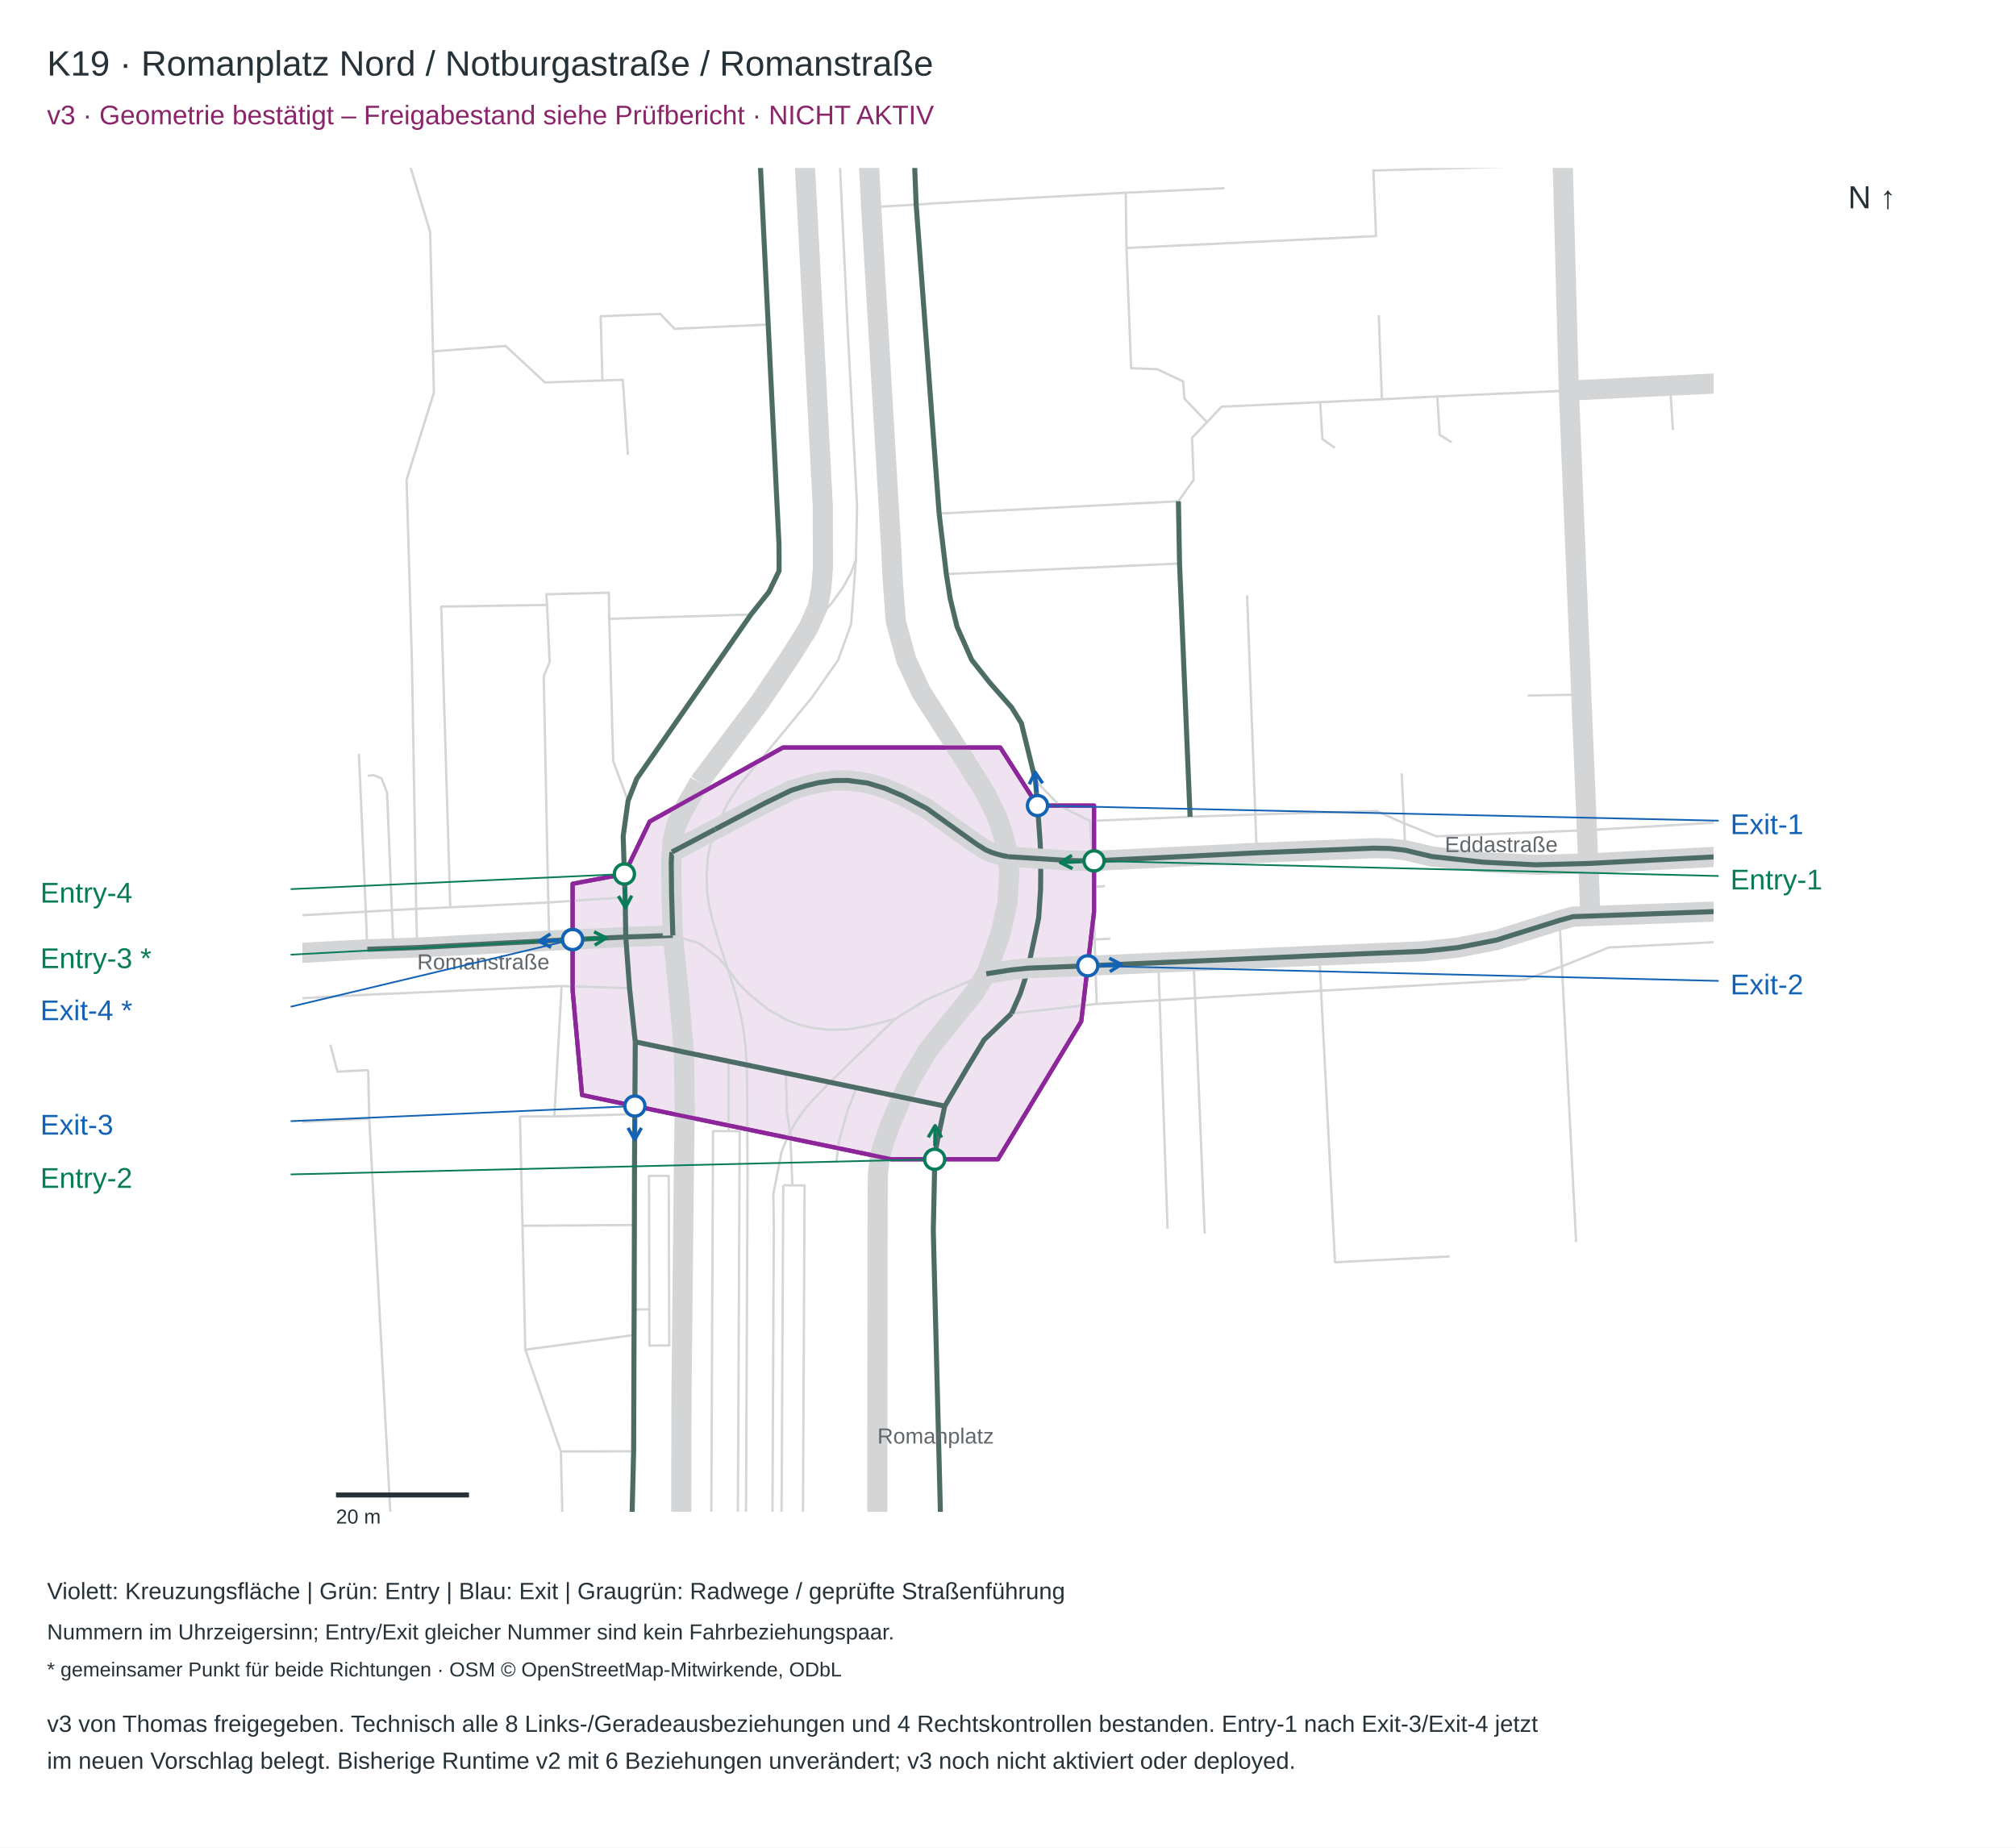
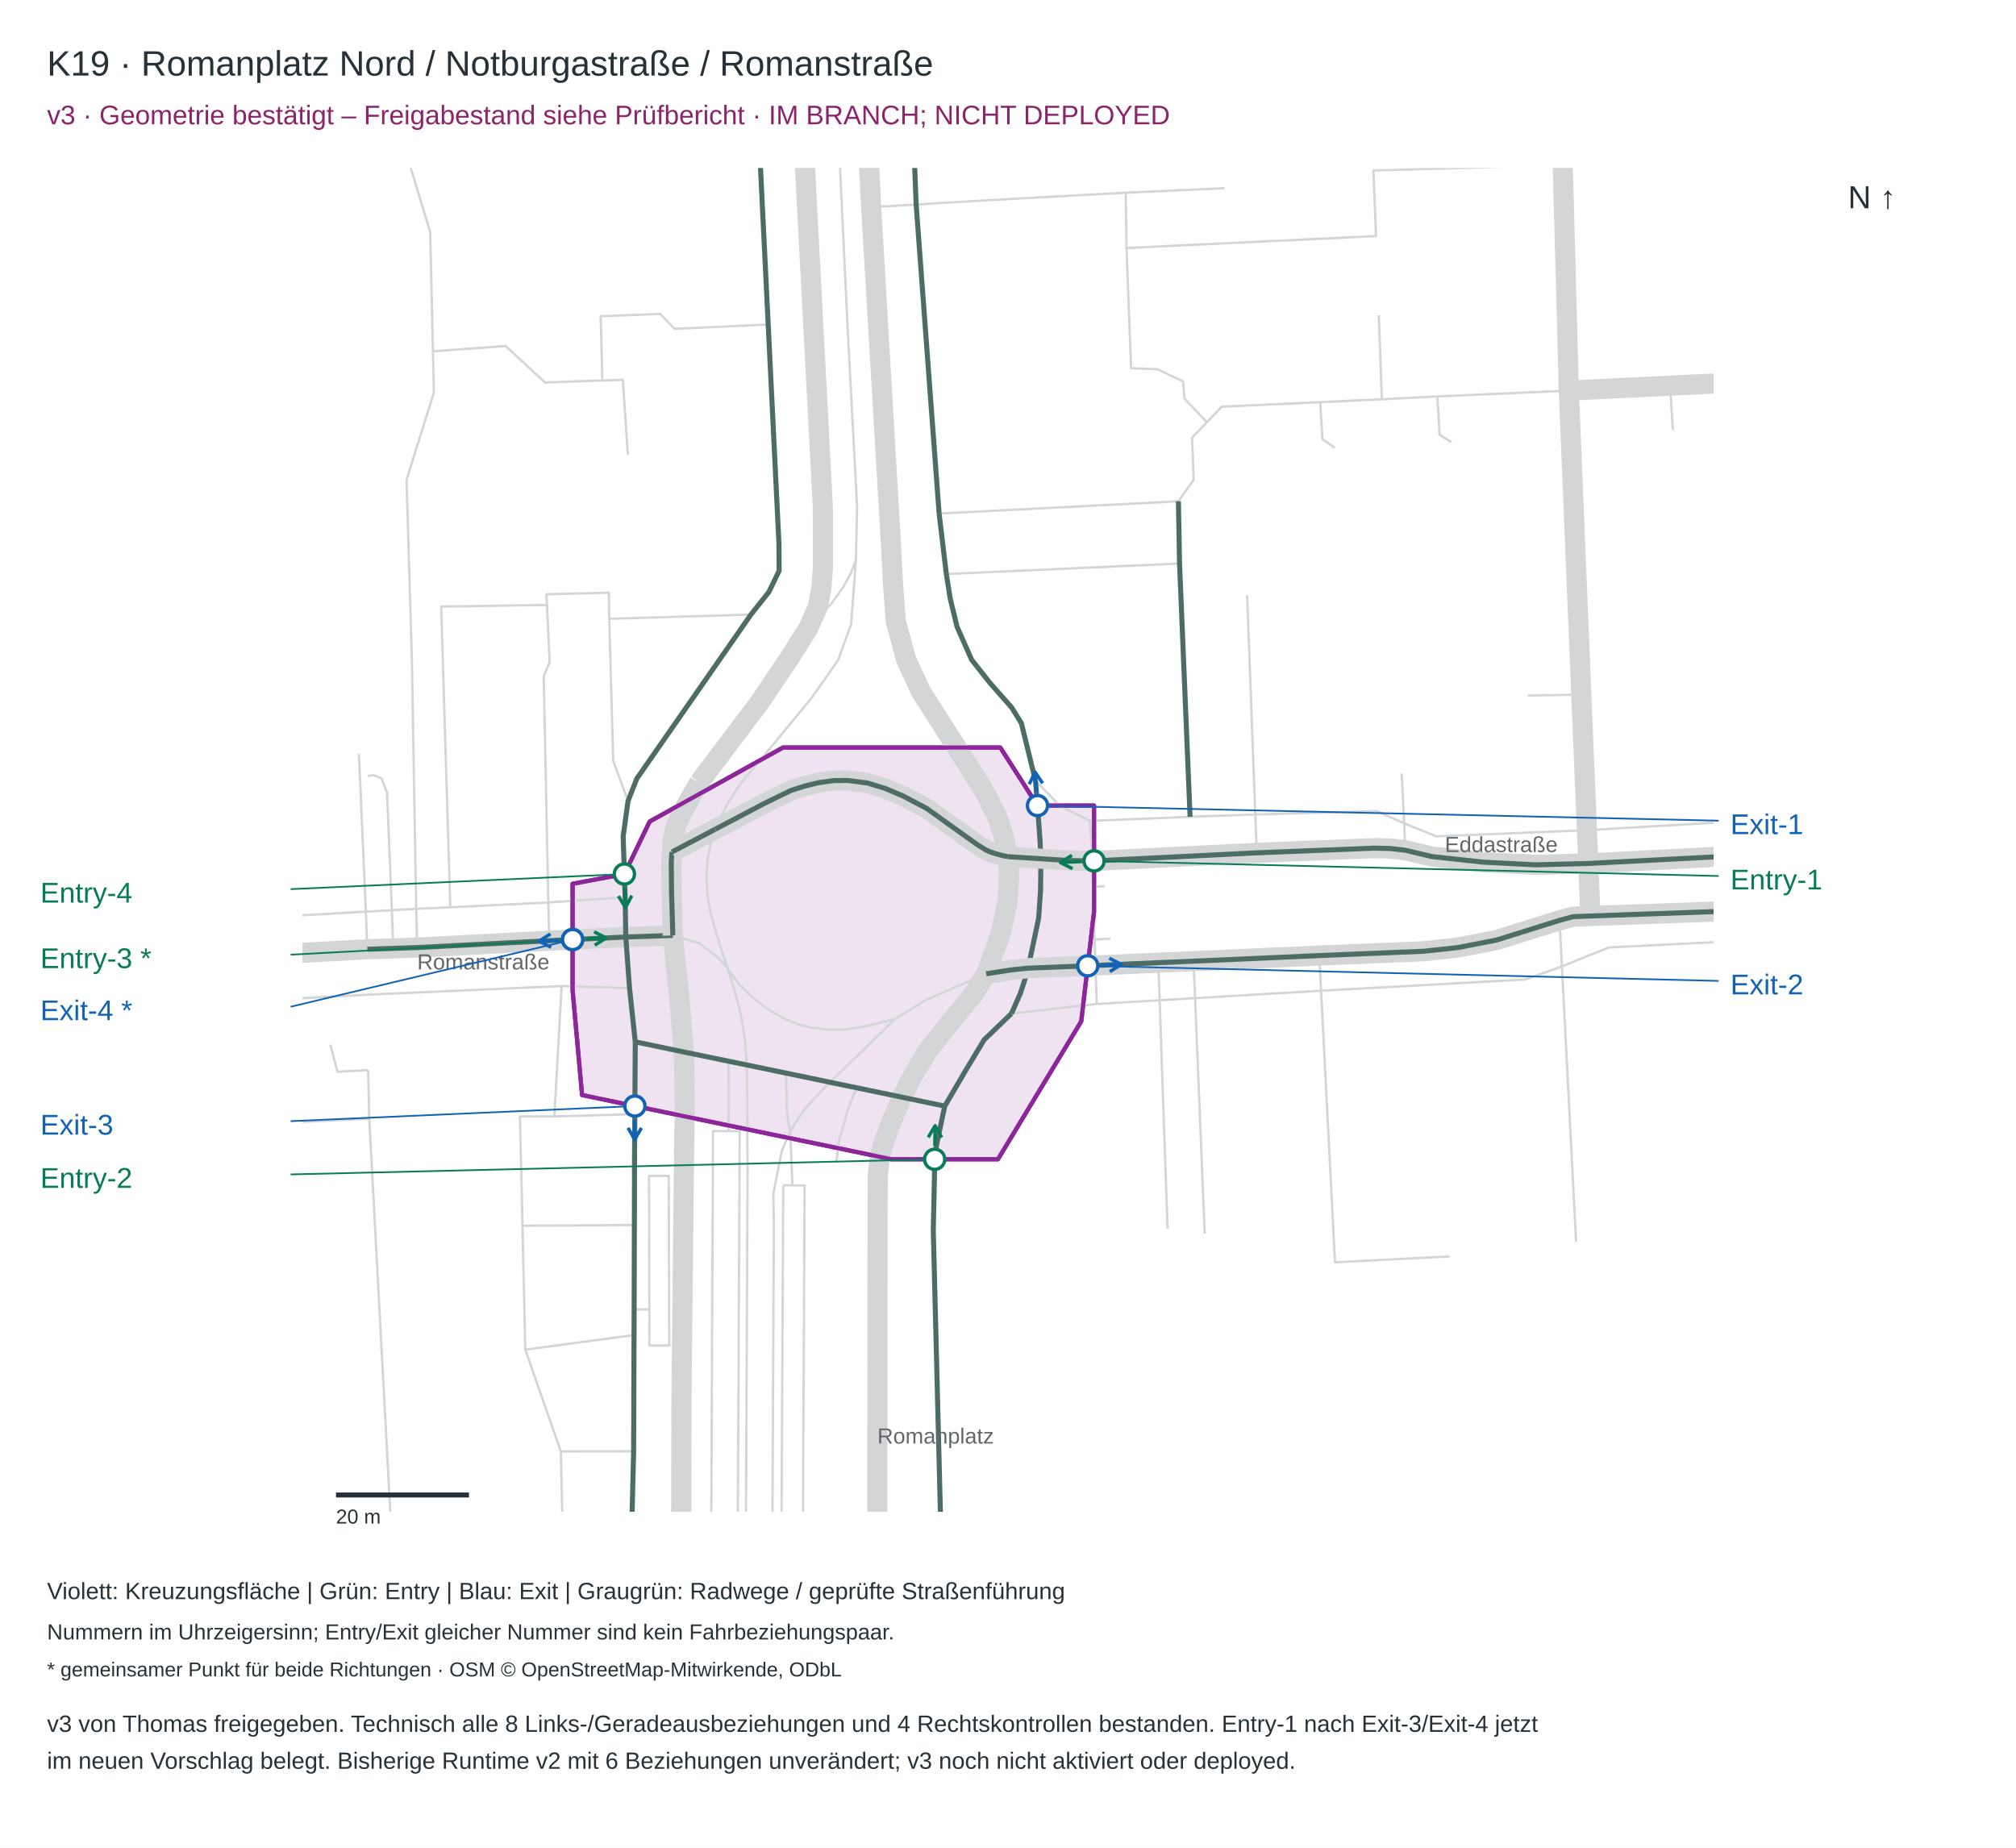
<svg xmlns="http://www.w3.org/2000/svg" width="1200" height="1100" viewBox="0 0 1200 1100">
  <rect width="1200" height="1100" fill="white" />
  <defs>
    <clipPath id="map">
      <rect x="180" y="100" width="840" height="800" />
    </clipPath>
  </defs>
  <text x="28" y="45" font-family="Arial,sans-serif" font-size="21" fill="#263238">K19 · Romanplatz Nord / Notburgastraße / Romanstraße</text>
-   <text x="28" y="74" font-family="Arial,sans-serif" font-size="16" fill="#8b256a">v3 · Geometrie bestätigt – Freigabestand siehe Prüfbericht · NICHT AKTIV</text>
+   <text x="28" y="74" font-family="Arial,sans-serif" font-size="16" fill="#8b256a">v3 · Geometrie bestätigt – Freigabestand siehe Prüfbericht · IM BRANCH; NICHT DEPLOYED</text>
  <g clip-path="url(#map)">
    <polygon points="340.83,589.47 346.47,651.91 375.39,657.94 530.68,690.15 594.01,690.15 643.6,608.02 651.21,542.9 651.21,479.57 617.56,479.57 595.41,445.01 466.08,445.01 386.72,489.07 371.66,520.33 340.83,526.14 340.83,589.47" fill="#efe3f2" stroke="#8c269a" stroke-width="2.5" stroke-linejoin="round" />
    <polyline points="446.74,-618.11 448.53,-580.0 451.74,-511.88 465.41,-162.47 469.05,-92.81 489.77,301.59 489.83,338.2 488.89,350.23 486.8,361.25 481.07,374.03 470.17,391.39 452.18,418.09 416.23,465.81" fill="none" stroke="#d3d5d7" stroke-width="12" stroke-linejoin="round" />
    <polyline points="427.34,1060.64 416.96,1059.14" fill="none" stroke="#d3d5d7" stroke-width="12" stroke-linejoin="round" />
    <polyline points="459.88,1115.01 472.78,1132.9 475.19,1135.59 484.48,1145.9 493.71,1154.14 501.62,1159.82 512.58,1165.42" fill="none" stroke="#d3d5d7" stroke-width="12" stroke-linejoin="round" />
    <polyline points="566.58,1104.13 553.47,1088.4 546.5,1077.87" fill="none" stroke="#d3d5d7" stroke-width="12" stroke-linejoin="round" />
    <polyline points="405.3,980.09 391.1,1018.25 386.84,1029.05 374.31,1042.88 356.33,1054.38" fill="none" stroke="#d3d5d7" stroke-width="12" stroke-linejoin="round" />
    <polyline points="485.95,1073.33 477.9,1070.86 469.93,1068.39 461.29,1066.72 454.56,1065.4" fill="none" stroke="#d3d5d7" stroke-width="12" stroke-linejoin="round" />
    <polyline points="405.3,980.09 411.47,1018.25 412.35,1023.71 419.05,1042.7 423.52,1052.44" fill="none" stroke="#d3d5d7" stroke-width="12" stroke-linejoin="round" />
    <polyline points="356.33,1054.38 318.02,1062.49 292.28,1064.78 247.33,1066.06 145.13,1069.76 62.45,1071.74 46.31,1072.93 30.96,1074.56 16.5,1077.82 -15.21,1092.89 -36.05,1109.19 -76.03,1161.63 -101.95,1222.04 -121.59,1270.46" fill="none" stroke="#d3d5d7" stroke-width="12" stroke-linejoin="round" />
    <polyline points="459.88,1115.01 464.61,1111.88 476.66,1103.91 483.6,1097.87 492.33,1090.38 497.33,1082.93 499.77,1078.79" fill="none" stroke="#d3d5d7" stroke-width="12" stroke-linejoin="round" />
    <polyline points="400.5,556.88 416.17,561.55 427.34,569.92 433.16,576.62 439.57,585.48 446.21,592.13 457.12,600.9 467.23,606.67 474.9,609.76 483.13,611.83 493.18,613.02 504.32,612.84 515.43,610.95 530.31,607.24 532.75,606.63" fill="none" stroke="#d3d5d7" stroke-width="1.4" stroke-linejoin="round" />
    <polyline points="512.58,1165.42 652.47,1225.16 702.94,1247.77 755.02,1269.05 806.11,1294.91 846.47,1324.21 905.93,1379.64 930.86,1402.86 965.34,1437.28 995.35,1468.65 1067.27,1534.7 1249.52,1721.78 1329.38,1805.23 1438.67,1917.5 1469.82,1952.49 1504.36,1996.02 1537.25,2035.24 1554.42,2052.24 1763.03,2257.7 1799.12,2290.84 1935.33,2424.43 1977.9,2463.87 2034.45,2512.78 2151.55,2606.01 2314.34,2713.92 2413.01,2770.23 2455.84,2791.55 2606.86,2866.77 2719.24,2918.1" fill="none" stroke="#d3d5d7" stroke-width="12" stroke-linejoin="round" />
    <polyline points="546.5,1077.87 528.25,1043.67" fill="none" stroke="#d3d5d7" stroke-width="12" stroke-linejoin="round" />
    <polyline points="522.87,1018.21 522.11,990.14 522.25,846.37 522.37,719.69 522.55,699.16 523.84,687.96 525.9,681.0 527.96,675.1 529.95,669.33 536.92,653.2 542.89,641.22 551.91,625.88 565.26,609.09 579.57,591.6 587.04,579.71" fill="none" stroke="#d3d5d7" stroke-width="12" stroke-linejoin="round" />
    <polyline points="400.5,556.88 404.53,596.49 407.06,626.28 407.18,631.96 407.59,659.85 407.09,693.65 405.65,830.06 405.3,980.09" fill="none" stroke="#d3d5d7" stroke-width="12" stroke-linejoin="round" />
    <polyline points="1362.48,211.61 1244.61,217.39 1164.83,221.26 1086.2,225.1 1044.38,227.17 994.14,229.59 933.83,232.54" fill="none" stroke="#d3d5d7" stroke-width="12" stroke-linejoin="round" />
    <polyline points="423.08,968.73 431.66,968.73 438.89,968.77 440.3,673.42 433.66,673.38 424.43,673.34 423.08,968.73" fill="none" stroke="#d3d5d7" stroke-width="1.4" stroke-linejoin="round" />
    <polyline points="431.66,968.73 430.57,1018.25" fill="none" stroke="#d3d5d7" stroke-width="1.4" stroke-linejoin="round" />
    <polyline points="537.86,1093.95 499.77,1078.79" fill="none" stroke="#d3d5d7" stroke-width="12" stroke-linejoin="round" />
    <polyline points="559.0,305.73 701.44,298.42" fill="none" stroke="#d3d5d7" stroke-width="1.4" stroke-linejoin="round" />
    <polyline points="600.0,510.0 599.35,505.95 597.38,497.93 593.83,487.04 587.07,472.99 574.84,453.47 548.03,411.48 539.39,392.71 533.19,369.88 531.54,347.46 530.37,324.85 528.96,300.53 518.55,123.27 507.53,-90.25 506.88,-144.23 513.2,-259.84 514.29,-383.13 515.82,-426.97" fill="none" stroke="#d3d5d7" stroke-width="12" stroke-linejoin="round" />
    <polyline points="1047.49,1200.53 1063.66,1100.51 1090.32,934.58 1309.39,940.7 1410.89,942.73" fill="none" stroke="#d3d5d7" stroke-width="1.4" stroke-linejoin="round" />
    <polyline points="447.01,365.83 362.64,368.39 365.0,453.03 373.84,476.82" fill="none" stroke="#d3d5d7" stroke-width="1.4" stroke-linejoin="round" />
    <polyline points="726.04,1157.4 889.74,1179.08 1019.48,1196.26 1047.49,1200.53 1078.62,1205.51 1397.95,1249.44 1750.18,1300.82 1797.01,1307.65 1847.92,1315.05 1955.14,1330.69 2135.89,1356.91 2224.24,1369.29 2322.66,1383.08 2380.41,1391.19 2497.43,1407.71 2539.46,1414.63 2972.99,1477.42" fill="none" stroke="#d3d5d7" stroke-width="1.4" stroke-linejoin="round" />
    <polyline points="218.64,565.12 -7.1,577.37 -370.38,597.07 -419.14,599.49 -454.53,603.1 -510.65,608.79 -671.4,689.82 -844.68,749.17 -890.24,764.59 -906.38,770.05" fill="none" stroke="#d3d5d7" stroke-width="12" stroke-linejoin="round" />
    <polyline points="652.82,597.68 690.27,595.48 711.37,594.2 786.36,589.8 907.93,583.1 929.71,575.3 957.58,564.06 1049.46,559.44 1063.28,558.73 1128.0,555.43 1183.59,552.56 1280.2,547.63 1333.79,544.9 1412.03,540.89 1893.65,514.93 2028.89,507.62 2346.64,490.66 2641.14,475.54 2854.89,465.37 2924.35,461.97" fill="none" stroke="#d3d5d7" stroke-width="1.4" stroke-linejoin="round" />
    <polyline points="652.82,597.68 652.03,574.77 651.56,559.3 651.23,548.95 650.67,533.18 650.59,528.07 650.32,512.56 648.82,488.72" fill="none" stroke="#d3d5d7" stroke-width="1.4" stroke-linejoin="round" />
    <polyline points="985.85,1066.85 1011.87,1072.36 1024.51,1083.42 1028.44,1101.53 1028.44,1128.32 1019.48,1196.26 1025.77,1220.45" fill="none" stroke="#d3d5d7" stroke-width="1.4" stroke-linejoin="round" />
    <polyline points="219.14,637.03 219.79,665.93 234.13,934.0 242.51,972.29 246.45,1024.6 247.22,1043.54 247.33,1066.06" fill="none" stroke="#d3d5d7" stroke-width="1.4" stroke-linejoin="round" />
    <polyline points="-31.64,678.58 219.79,665.93" fill="none" stroke="#d3d5d7" stroke-width="1.4" stroke-linejoin="round" />
    <polyline points="-301.27,933.26 -5.07,950.53 17.24,947.44" fill="none" stroke="#d3d5d7" stroke-width="1.4" stroke-linejoin="round" />
    <polyline points="17.24,947.44 55.86,945.06 60.45,1031.51 61.53,1055.0 62.45,1071.74" fill="none" stroke="#d3d5d7" stroke-width="1.4" stroke-linejoin="round" />
    <polyline points="234.13,934.0 55.86,945.06" fill="none" stroke="#d3d5d7" stroke-width="1.4" stroke-linejoin="round" />
    <polyline points="17.24,947.44 16.18,973.09 10.36,1033.41" fill="none" stroke="#d3d5d7" stroke-width="1.4" stroke-linejoin="round" />
    <polyline points="1073.15,760.62 1063.51,563.45 1063.28,558.73 1062.42,541.2" fill="none" stroke="#d3d5d7" stroke-width="1.4" stroke-linejoin="round" />
    <polyline points="938.15,739.43 930.8,596.23 929.71,575.3 928.3,547.89" fill="none" stroke="#d3d5d7" stroke-width="1.4" stroke-linejoin="round" />
    <polyline points="1138.97,816.62 1292.28,811.87 1412.68,814.47" fill="none" stroke="#d3d5d7" stroke-width="1.4" stroke-linejoin="round" />
    <polyline points="862.87,747.98 794.65,751.46 787.06,603.63 786.36,589.8 785.3,568.87" fill="none" stroke="#d3d5d7" stroke-width="1.4" stroke-linejoin="round" />
    <polyline points="1165.16,703.87 1299.98,699.11 1414.83,699.6" fill="none" stroke="#d3d5d7" stroke-width="1.4" stroke-linejoin="round" />
    <polyline points="443.45,1089.45 446.42,1094.39 456.18,1109.33 459.88,1115.01" fill="none" stroke="#d3d5d7" stroke-width="12" stroke-linejoin="round" />
    <polyline points="602.06,603.37 652.82,597.68" fill="none" stroke="#d3d5d7" stroke-width="1.4" stroke-linejoin="round" />
    <polyline points="616.34,464.75 631.1,479.95 648.82,488.72 708.38,486.25 747.2,484.88 819.45,482.86 835.83,490.17 854.96,497.88 944.58,494.23 1377.7,468.85 1618.85,456.02 1730.13,450.12 1838.33,444.39 2026.1,434.48 2335.53,419.76 2351.08,419.01 2811.56,394.56 2826.32,393.77 2924.08,388.57 2962.03,386.05 3001.12,384.03 3062.12,380.64 3334.24,367.59 3366.58,366.01 3465.02,361.29 3615.84,354.07 3751.02,349.62 3801.43,343.36 3892.32,327.01 3917.36,321.46" fill="none" stroke="#d3d5d7" stroke-width="1.4" stroke-linejoin="round" />
    <polyline points="497.77,967.01 498.27,1018.21" fill="none" stroke="#d3d5d7" stroke-width="1.4" stroke-linejoin="round" />
    <polyline points="927.45,1312.36 905.23,1294.96 855.99,1257.81 826.71,1238.16 749.23,1195.25 715.31,1179.38" fill="none" stroke="#d3d5d7" stroke-width="12" stroke-linejoin="round" />
    <polyline points="56.3,1135.54 141.31,1131.71 267.17,1132.9 351.56,1134.22" fill="none" stroke="#d3d5d7" stroke-width="12" stroke-linejoin="round" />
    <polyline points="466.23,705.63 471.67,705.68 478.93,705.72 477.63,966.52 470.96,966.52 464.88,966.48 466.23,705.63" fill="none" stroke="#d3d5d7" stroke-width="1.4" stroke-linejoin="round" />
    <polyline points="443.45,1089.45 449.09,1080.16 452.62,1071.21 454.56,1065.4" fill="none" stroke="#d3d5d7" stroke-width="1.4" stroke-linejoin="round" />
    <polyline points="470.76,1018.21 470.96,966.52" fill="none" stroke="#d3d5d7" stroke-width="1.4" stroke-linejoin="round" />
    <polyline points="651.56,559.3 660.93,558.82" fill="none" stroke="#d3d5d7" stroke-width="1.4" stroke-linejoin="round" />
    <polyline points="650.59,528.07 657.7,527.54" fill="none" stroke="#d3d5d7" stroke-width="1.4" stroke-linejoin="round" />
    <polyline points="467.82,638.84 468.37,661.7 469.96,672.19 470.37,673.73 471.67,705.68" fill="none" stroke="#d3d5d7" stroke-width="1.4" stroke-linejoin="round" />
    <polyline points="532.75,606.63 551.53,595.08 587.04,579.71" fill="none" stroke="#d3d5d7" stroke-width="1.4" stroke-linejoin="round" />
    <polyline points="587.04,579.71 594.86,557.98 595.91,554.46 599.74,536.88 600.68,520.71 600.0,510.0" fill="none" stroke="#d3d5d7" stroke-width="12" stroke-linejoin="round" />
    <polyline points="351.56,1134.22 376.14,1133.78" fill="none" stroke="#d3d5d7" stroke-width="12" stroke-linejoin="round" />
    <polyline points="433.66,673.38 433.57,631.74" fill="none" stroke="#d3d5d7" stroke-width="1.4" stroke-linejoin="round" />
    <polyline points="497.8,691.89 499.47,679.15 504.53,661.04 509.79,647.56" fill="none" stroke="#d3d5d7" stroke-width="1.4" stroke-linejoin="round" />
    <polyline points="386.51,779.44 386.57,801.03 398.36,800.98 398.06,700.04 386.31,700.04 386.51,779.44" fill="none" stroke="#d3d5d7" stroke-width="1.4" stroke-linejoin="round" />
    <polyline points="376.14,1133.78 405.35,1131.93 435.37,1124.84 459.88,1115.01" fill="none" stroke="#d3d5d7" stroke-width="12" stroke-linejoin="round" />
    <polyline points="377.46,779.61 386.51,779.44" fill="none" stroke="#d3d5d7" stroke-width="1.4" stroke-linejoin="round" />
    <polyline points="478.4,-659.48 478.63,-619.12 478.87,-580.61 481.25,-401.81 481.22,-391.85 484.28,-259.8 487.74,-159.87 504.62,197.03 510.17,301.28 509.47,333.31 506.65,371.47 498.86,393.02 483.16,415.4 453.88,450.91 448.5,457.26 440.57,466.82 433.1,478.32 425.67,493.7 423.23,501.72 421.37,510.0 420.61,521.06 420.93,531.19 422.08,539.35 424.31,548.55 428.63,563.01 433.16,576.62 437.31,589.75 439.57,598.3 440.92,604.38 442.3,611.69 443.1,616.98 443.68,622.58 444.12,628.0 444.48,633.99 444.71,646.41 444.89,683.87 444.98,697.17 444.12,887.26 443.6,961.54 441.39,1006.66 439.39,1018.25 432.54,1037.42 427.99,1046.8 423.52,1052.44" fill="none" stroke="#d3d5d7" stroke-width="1.4" stroke-linejoin="round" />
    <polyline points="485.95,1073.33 476.19,1062.75 467.11,1048.39 464.08,1038.78 460.23,1018.21" fill="none" stroke="#d3d5d7" stroke-width="1.4" stroke-linejoin="round" />
    <polyline points="460.23,1018.21 459.5,965.42 460.61,731.19 460.35,710.61 465.29,685.37 469.61,675.01 470.37,673.73 474.58,666.55 479.34,659.81 483.69,655.05 494.04,644.3 502.53,636.02 532.75,606.63" fill="none" stroke="#d3d5d7" stroke-width="1.4" stroke-linejoin="round" />
    <polyline points="427.34,1060.64 428.69,1063.02 438.13,1079.76 443.45,1089.45" fill="none" stroke="#d3d5d7" stroke-width="12" stroke-linejoin="round" />
    <polyline points="106.65,-63.51 108.42,-46.81 114.65,-37.47 128.43,-31.25 196.01,-8.56 204.04,-3.23 214.26,7.43 218.7,19.86 227.17,45.99 241.37,89.7 252.36,125.92 256.06,138.16 257.71,209.15 258.27,233.73 242.01,285.55" fill="none" stroke="#d3d5d7" stroke-width="1.4" stroke-linejoin="round" />
    <polyline points="655.5,1151.27 566.58,1104.13" fill="none" stroke="#d3d5d7" stroke-width="12" stroke-linejoin="round" />
    <polyline points="933.83,232.54 941.26,413.51 944.58,494.23 945.41,514.05 945.73,522.12 946.29,535.6 946.41,545.34" fill="none" stroke="#d3d5d7" stroke-width="12" stroke-linejoin="round" />
    <polyline points="219.14,637.03 200.89,638.04 196.63,621.92" fill="none" stroke="#d3d5d7" stroke-width="1.4" stroke-linejoin="round" />
    <polyline points="416.96,1059.14 403.94,1057.86 381.87,1055.75 356.33,1054.38" fill="none" stroke="#d3d5d7" stroke-width="12" stroke-linejoin="round" />
    <polyline points="423.52,1052.44 416.96,1059.14" fill="none" stroke="#d3d5d7" stroke-width="1.4" stroke-linejoin="round" />
    <polyline points="701.44,298.42 710.52,285.64 709.55,260.61 718.43,251.31 727.22,242.11 785.8,239.42 822.54,237.7 855.55,236.02 933.83,232.54" fill="none" stroke="#d3d5d7" stroke-width="1.4" stroke-linejoin="round" />
    <polyline points="702.11,335.47 563.29,341.73" fill="none" stroke="#d3d5d7" stroke-width="1.4" stroke-linejoin="round" />
    <polyline points="566.58,1104.13 537.86,1093.95" fill="none" stroke="#d3d5d7" stroke-width="12" stroke-linejoin="round" />
    <polyline points="334.31,587.02 329.96,664.66 309.5,664.66 311.0,729.74 312.68,803.49 333.84,864.12 335.6,938.5 366.7,1018.25" fill="none" stroke="#d3d5d7" stroke-width="1.4" stroke-linejoin="round" />
    <polyline points="374.73,588.34 334.31,587.02 220.35,592.09 -335.61,621.61 -449.04,626.06 -493.45,627.82 -704.94,731.63 -839.86,769.74 -853.47,795.39 -843.36,816.8 -752.62,854.47 -590.04,925.5 -556.79,940.04 -476.73,974.63 -402.3,990.18 -306.8,1004.94 -92.93,1035.74 -46.46,1035.04 10.36,1033.41 60.45,1031.51 246.45,1024.6 312.68,1021.91 326.75,1021.03 350.48,1029.93" fill="none" stroke="#d3d5d7" stroke-width="1.4" stroke-linejoin="round" />
    <polyline points="377.4,794.77 372.61,795.43 312.68,803.49" fill="none" stroke="#d3d5d7" stroke-width="1.4" stroke-linejoin="round" />
    <polyline points="329.96,664.66 369.32,663.51 377.87,663.25" fill="none" stroke="#d3d5d7" stroke-width="1.4" stroke-linejoin="round" />
    <polyline points="311.0,729.74 371.61,729.29 377.61,729.25" fill="none" stroke="#d3d5d7" stroke-width="1.4" stroke-linejoin="round" />
    <polyline points="333.84,864.12 370.67,863.99 377.17,863.99" fill="none" stroke="#d3d5d7" stroke-width="1.4" stroke-linejoin="round" />
    <polyline points="509.47,333.31 506.44,341.33 501.71,349.84 494.83,359.35 481.07,374.03" fill="none" stroke="#d3d5d7" stroke-width="1.4" stroke-linejoin="round" />
    <polyline points="376.14,1133.78 397.33,1129.02 414.26,1122.54 427.02,1111.88 433.87,1104.26 437.45,1099.1 441.33,1093.07 443.45,1089.45" fill="none" stroke="#d3d5d7" stroke-width="1.4" stroke-linejoin="round" />
    <polyline points="475.19,1135.59 471.49,1187.18 470.08,1205.42 465.26,1293.06" fill="none" stroke="#d3d5d7" stroke-width="12" stroke-linejoin="round" />
    <polyline points="372.11,534.15 326.37,537.27 268.03,540.14 247.74,541.06 233.25,541.86 217.76,542.74 -8.04,555.47 -53.87,558.12 -371.7,576.58 -522.79,583.94 -683.63,671.44 -747.5,691.93 -853.41,726.17 -893.68,736.43 -959.55,753.26 -1033.3,768.33 -1097.61,775.87 -1148.85,781.9 -1162.78,780.19" fill="none" stroke="#d3d5d7" stroke-width="1.4" stroke-linejoin="round" />
    <polyline points="-305.74,1651.11 -267.12,1670.27 -92.87,1686.58 51.86,1700.1 76.55,1702.39 147.95,1709.09 170.94,1711.25 188.54,1712.88 413.7,1732.71 417.73,1666.04 421.73,1599.91 430.6,1453.09 431.72,1434.15 440.27,1292.93 447.01,1181.28" fill="none" stroke="#d3d5d7" stroke-width="1.4" stroke-linejoin="round" />
    <polyline points="-10.42,514.58 -8.81,540.62" fill="none" stroke="#d3d5d7" stroke-width="1.4" stroke-linejoin="round" />
    <polyline points="-8.81,540.62 -8.04,555.47" fill="none" stroke="#d3d5d7" stroke-width="1.4" stroke-linejoin="round" />
    <polyline points="416.23,465.81 406.12,483.52 402.41,491.58 400.39,500.09 399.95,507.22" fill="none" stroke="#d3d5d7" stroke-width="12" stroke-linejoin="round" />
    <polyline points="499.77,1078.79 494.59,1076.46 485.95,1073.33" fill="none" stroke="#d3d5d7" stroke-width="12" stroke-linejoin="round" />
    <polyline points="218.64,565.12 217.76,542.74 213.65,448.89" fill="none" stroke="#d3d5d7" stroke-width="1.4" stroke-linejoin="round" />
    <polyline points="248.33,564.11 247.74,541.06 245.19,393.85 242.01,285.55" fill="none" stroke="#d3d5d7" stroke-width="1.4" stroke-linejoin="round" />
    <polyline points="-60.92,-30.06 -23.71,28.36 -14.27,74.76 -16.54,161.21 -18.36,229.55" fill="none" stroke="#d3d5d7" stroke-width="1.4" stroke-linejoin="round" />
    <polyline points="325.61,360.15 325.2,353.8 362.44,352.83 362.64,368.39" fill="none" stroke="#d3d5d7" stroke-width="1.4" stroke-linejoin="round" />
    <polyline points="268.03,540.14 262.62,361.12 325.61,360.15 327.17,394.03 323.64,402.71" fill="none" stroke="#d3d5d7" stroke-width="1.4" stroke-linejoin="round" />
    <polyline points="326.96,560.01 326.37,537.27 323.64,402.71" fill="none" stroke="#d3d5d7" stroke-width="1.4" stroke-linejoin="round" />
    <polyline points="358.56,226.51 357.53,188.26 393.01,186.9 401.47,195.75 457.26,193.2" fill="none" stroke="#d3d5d7" stroke-width="1.4" stroke-linejoin="round" />
    <polyline points="257.71,209.15 300.95,205.97 324.4,227.7 358.56,226.51 370.73,226.11 373.73,270.83" fill="none" stroke="#d3d5d7" stroke-width="1.4" stroke-linejoin="round" />
    <polyline points="-32.58,515.6 -55.07,539.52 -53.87,558.12" fill="none" stroke="#d3d5d7" stroke-width="1.4" stroke-linejoin="round" />
    <polyline points="218.91,461.84 222.52,461.49 227.11,463.38 230.4,471.93 233.25,541.86 234.13,564.59" fill="none" stroke="#d3d5d7" stroke-width="1.4" stroke-linejoin="round" />
    <polyline points="929.24,63.66 929.8,83.62 930.21,98.33 933.83,232.54" fill="none" stroke="#d3d5d7" stroke-width="12" stroke-linejoin="round" />
    <polyline points="836.47,506.17 835.83,490.17 834.33,460.43" fill="none" stroke="#d3d5d7" stroke-width="1.4" stroke-linejoin="round" />
    <polyline points="748.06,507.71 747.2,484.88 742.32,354.42" fill="none" stroke="#d3d5d7" stroke-width="1.4" stroke-linejoin="round" />
    <polyline points="820.72,187.69 822.54,237.7" fill="none" stroke="#d3d5d7" stroke-width="1.4" stroke-linejoin="round" />
    <polyline points="718.43,251.31 705.02,237.35 704.23,227.08 688.86,219.81 673.28,219.19 670.52,147.64 670.1,114.72" fill="none" stroke="#d3d5d7" stroke-width="1.4" stroke-linejoin="round" />
    <polyline points="1084.23,886.2 1076.74,768.11 1073.15,760.62" fill="none" stroke="#d3d5d7" stroke-width="1.4" stroke-linejoin="round" />
    <polyline points="1048.87,541.68 1049.46,559.44 1049.64,564.06 1051.08,608.48" fill="none" stroke="#d3d5d7" stroke-width="1.4" stroke-linejoin="round" />
    <polyline points="908.81,1036.8 891.44,1168.99 889.74,1179.08 886.59,1197.71" fill="none" stroke="#d3d5d7" stroke-width="1.4" stroke-linejoin="round" />
    <polyline points="744.24,996.13 725.69,1113.73 719.25,1154.44 715.31,1179.38" fill="none" stroke="#d3d5d7" stroke-width="1.4" stroke-linejoin="round" />
    <polyline points="721.51,1001.9 702.2,1146.56 698.88,1171.58" fill="none" stroke="#d3d5d7" stroke-width="1.4" stroke-linejoin="round" />
    <polyline points="528.25,1043.67 569.72,1028.34 659.08,998.95 715.46,939.82" fill="none" stroke="#d3d5d7" stroke-width="1.4" stroke-linejoin="round" />
    <polyline points="710.46,572.21 711.37,594.2 711.9,607.24 717.08,734.41" fill="none" stroke="#d3d5d7" stroke-width="1.4" stroke-linejoin="round" />
    <polyline points="689.47,573.1 690.27,595.48 690.71,608.17 694.97,731.45" fill="none" stroke="#d3d5d7" stroke-width="1.4" stroke-linejoin="round" />
    <polyline points="499.77,1078.79 508.61,1064.82 513.67,1053.24 517.17,1040.68 522.87,1018.21" fill="none" stroke="#d3d5d7" stroke-width="12" stroke-linejoin="round" />
    <polyline points="528.25,1043.67 522.87,1018.21" fill="none" stroke="#d3d5d7" stroke-width="12" stroke-linejoin="round" />
    <polyline points="423.52,1052.44 427.34,1060.64" fill="none" stroke="#d3d5d7" stroke-width="12" stroke-linejoin="round" />
    <polyline points="715.31,1179.38 698.88,1171.58" fill="none" stroke="#d3d5d7" stroke-width="12" stroke-linejoin="round" />
    <polyline points="698.88,1171.58 655.5,1151.27" fill="none" stroke="#d3d5d7" stroke-width="12" stroke-linejoin="round" />
    <polyline points="454.56,1065.4 456.44,1058.26 460.23,1018.21" fill="none" stroke="#d3d5d7" stroke-width="1.4" stroke-linejoin="round" />
    <polyline points="454.56,1065.4 444.59,1063.46 430.49,1061.12 427.34,1060.64" fill="none" stroke="#d3d5d7" stroke-width="12" stroke-linejoin="round" />
    <polyline points="921.54,413.86 941.26,413.51" fill="none" stroke="#d3d5d7" stroke-width="1.4" stroke-linejoin="round" />
    <polyline points="909.43,414.08 921.54,413.86" fill="none" stroke="#d3d5d7" stroke-width="1.4" stroke-linejoin="round" />
    <polyline points="785.8,239.42 787.18,261.4 794.59,266.6" fill="none" stroke="#d3d5d7" stroke-width="1.4" stroke-linejoin="round" />
    <polyline points="864.02,263.3 856.93,258.85 855.55,236.02" fill="none" stroke="#d3d5d7" stroke-width="1.4" stroke-linejoin="round" />
    <polyline points="995.76,256.03 994.14,229.59" fill="none" stroke="#d3d5d7" stroke-width="1.4" stroke-linejoin="round" />
    <polyline points="1046.17,253.16 1044.38,227.17" fill="none" stroke="#d3d5d7" stroke-width="1.4" stroke-linejoin="round" />
    <polyline points="1083.79,192.45 1086.2,225.1" fill="none" stroke="#d3d5d7" stroke-width="1.4" stroke-linejoin="round" />
    <polyline points="1162.66,188.92 1164.83,221.26" fill="none" stroke="#d3d5d7" stroke-width="1.4" stroke-linejoin="round" />
    <polyline points="1241.87,185.35 1244.61,217.39" fill="none" stroke="#d3d5d7" stroke-width="1.4" stroke-linejoin="round" />
    <polyline points="1281.41,576.0 1280.2,547.63" fill="none" stroke="#d3d5d7" stroke-width="1.4" stroke-linejoin="round" />
    <polyline points="1185.03,579.75 1183.59,552.56" fill="none" stroke="#d3d5d7" stroke-width="1.4" stroke-linejoin="round" />
    <polyline points="1129.71,582.35 1128.0,555.43" fill="none" stroke="#d3d5d7" stroke-width="1.4" stroke-linejoin="round" />
    <polyline points="495.01,1345.8 509.82,1315.36 519.52,1234.28 658.82,1253.76" fill="none" stroke="#d3d5d7" stroke-width="1.4" stroke-linejoin="round" />
    <polyline points="-8.04,555.47 -7.1,577.37" fill="none" stroke="#d3d5d7" stroke-width="1.4" stroke-linejoin="round" />
    <polyline points="907.72,-162.38 924.77,-160.0 936.68,-155.73 944.2,-152.99 958.55,-144.62 962.22,-142.46 976.04,-126.82 988.73,-107.08 999.29,-81.17 1002.05,-62.27" fill="none" stroke="#d3d5d7" stroke-width="12" stroke-linejoin="round" />
    <polyline points="1002.05,-62.27 1000.87,-48.08 997.02,-31.78 989.62,-14.77 979.18,3.78 965.98,19.95 952.96,31.76 941.35,43.21 933.27,50.7 929.24,63.66" fill="none" stroke="#d3d5d7" stroke-width="12" stroke-linejoin="round" />
    <polyline points="541.74,30.04 596.97,27.08 607.58,26.56 664.23,23.56" fill="none" stroke="#d3d5d7" stroke-width="1.4" stroke-linejoin="round" />
    <polyline points="362.7,-87.61 360.26,-129.82 358.71,-158.24 334.25,-173.97 313.97,-176.57 294.22,-176.17" fill="none" stroke="#d3d5d7" stroke-width="1.4" stroke-linejoin="round" />
    <polyline points="-56.92,-40.29 58.51,-56.28 106.65,-63.51 186.05,-75.45 320.85,-85.67 362.7,-87.61 443.15,-91.26 469.05,-92.81" fill="none" stroke="#d3d5d7" stroke-width="1.4" stroke-linejoin="round" />
    <polyline points="809.31,-183.84 805.61,-278.75 568.43,-266.63 531.13,-264.56" fill="none" stroke="#d3d5d7" stroke-width="1.4" stroke-linejoin="round" />
    <polyline points="670.52,147.64 819.07,140.54 817.49,101.5 930.21,98.33" fill="none" stroke="#d3d5d7" stroke-width="1.4" stroke-linejoin="round" />
    <polyline points="728.92,112.04 670.1,114.72 603.2,118.34" fill="none" stroke="#d3d5d7" stroke-width="1.4" stroke-linejoin="round" />
    <polyline points="603.2,118.34 556.06,121.07" fill="none" stroke="#d3d5d7" stroke-width="1.4" stroke-linejoin="round" />
    <polyline points="556.06,121.07 545.33,121.82 518.55,123.27" fill="none" stroke="#d3d5d7" stroke-width="1.4" stroke-linejoin="round" />
    <polyline points="1346.05,-79.94 1237.91,-74.79 1156.34,-70.86 1141.32,-70.03 1084.35,-66.85 1002.05,-62.27" fill="none" stroke="#d3d5d7" stroke-width="12" stroke-linejoin="round" />
    <polyline points="607.58,-30.11 594.83,-29.84 579.28,-29.53 555.23,-28.65 539.21,-28.12" fill="none" stroke="#d3d5d7" stroke-width="1.4" stroke-linejoin="round" />
    <polyline points="744.12,19.99 803.49,16.47 802.05,-24.38" fill="none" stroke="#d3d5d7" stroke-width="1.4" stroke-linejoin="round" />
    <polyline points="744.12,19.99 747.41,92.12 888.53,85.25 894.03,84.98 929.8,83.62" fill="none" stroke="#d3d5d7" stroke-width="1.4" stroke-linejoin="round" />
    <polyline points="664.23,23.56 744.12,19.99" fill="none" stroke="#d3d5d7" stroke-width="1.4" stroke-linejoin="round" />
    <polyline points="-16.54,161.21 80.49,128.47 122.11,50.92 227.17,45.99" fill="none" stroke="#d3d5d7" stroke-width="1.4" stroke-linejoin="round" />
    <polyline points="-23.71,28.36 76.7,28.19 122.11,50.92" fill="none" stroke="#d3d5d7" stroke-width="1.4" stroke-linejoin="round" />
    <polyline points="506.88,-144.23 531.75,-145.55 574.16,-147.18 869.66,-161.23 907.72,-162.38" fill="none" stroke="#d3d5d7" stroke-width="12" stroke-linejoin="round" />
    <polyline points="594.83,-29.84 596.97,27.08" fill="none" stroke="#d3d5d7" stroke-width="1.4" stroke-linejoin="round" />
    <polyline points="607.58,26.56 608.94,57.27" fill="none" stroke="#d3d5d7" stroke-width="1.4" stroke-linejoin="round" />
    <polyline points="575.93,-107.79 579.28,-29.53" fill="none" stroke="#d3d5d7" stroke-width="1.4" stroke-linejoin="round" />
    <polyline points="538.24,-67.96 575.93,-107.79 574.16,-147.18 572.96,-172.43 568.43,-266.63 562.79,-385.29 560.85,-404.9 553.88,-427.45" fill="none" stroke="#d3d5d7" stroke-width="1.4" stroke-linejoin="round" />
    <polyline points="531.66,-171.06 572.96,-172.43 809.31,-183.84 903.29,-188.2 907.72,-162.38" fill="none" stroke="#d3d5d7" stroke-width="1.4" stroke-linejoin="round" />
    <polyline points="929.24,63.66 915.72,23.08 907.72,-162.38" fill="none" stroke="#d3d5d7" stroke-width="1.4" stroke-linejoin="round" />
    <polyline points="888.53,85.25 883.18,-71.13 871.95,-87.48" fill="none" stroke="#d3d5d7" stroke-width="1.4" stroke-linejoin="round" />
    <polyline points="869.66,-161.23 871.95,-87.48" fill="none" stroke="#d3d5d7" stroke-width="1.4" stroke-linejoin="round" />
    <polyline points="186.05,-75.45 184.96,-140.66" fill="none" stroke="#d3d5d7" stroke-width="1.4" stroke-linejoin="round" />
    <polyline points="1088.03,-22.22 1084.35,-66.85" fill="none" stroke="#d3d5d7" stroke-width="1.4" stroke-linejoin="round" />
    <polyline points="400.5,556.88 372.49,557.81 326.96,560.01 248.33,564.11 234.13,564.59 218.64,565.12" fill="none" stroke="#d3d5d7" stroke-width="12" stroke-linejoin="round" />
    <polyline points="400.5,556.88 372.49,557.81 326.96,560.01 248.33,564.11 234.13,564.59 218.64,565.12" fill="none" stroke="#4e6c66" stroke-width="3" stroke-linejoin="round" />
    <polyline points="-1881.13,4306.44 -1883.52,4255.63 -1881.31,4046.78 -1879.84,3908.25 -1868.61,3439.26 -1867.76,3421.72 -1860.0,3397.22 -1856.33,3376.6 -1854.86,3361.09 -1854.59,3345.14 -1854.3,3326.42 -1865.17,3292.01 -1864.82,3260.85 -1860.62,3228.12 -1852.15,3162.07 -1839.45,3092.49 -1830.9,3050.11 -1782.14,2882.32 -1773.61,2852.98 -1742.87,2764.28 -1721.5,2715.06 -1708.83,2690.83 -1699.74,2669.86 -1688.9,2644.92 -1669.76,2600.68 -1656.36,2551.86 -1628.2,2480.08 -1615.47,2447.61 -1603.77,2417.07 -1580.38,2356.05 -1558.65,2308.29 -1552.83,2298.99 -1537.93,2275.15 -1516.18,2255.15 -1486.99,2228.27 -1450.37,2205.05 -1424.82,2194.7 -1129.45,2073.75 -975.27,2015.85 -903.26,1994.13 -867.93,1984.35 -847.62,1976.15 -811.35,1963.24 -673.93,1900.94 -573.9,1844.27 -530.28,1820.48 -519.26,1814.44 -495.83,1801.67 -464.38,1786.29 -430.78,1769.85 -415.79,1759.23 -391.13,1741.74 -365.32,1724.29 -347.98,1712.22 -326.26,1678.95 -309.65,1658.07 -305.74,1651.11 -186.67,1438.55 -117.56,1326.95 -94.34,1293.11 -54.75,1231.6 -35.0,1206.61 -10.01,1184.58 29.47,1168.76 139.19,1160.35 144.95,1159.91 320.73,1166.17 386.75,1171.41" fill="none" stroke="#4e6c66" stroke-width="3" stroke-linejoin="round" />
    <polyline points="565.05,1018.21 564.64,987.05 559.79,901.49 555.53,732.42 556.2,701.32 556.38,687.52 558.2,678.09 562.35,658.49 575.04,636.85 585.77,619.05 602.06,603.37" fill="none" stroke="#4e6c66" stroke-width="3" stroke-linejoin="round" />
    <polyline points="600.0,510.0 596.5,509.3 592.97,508.33 589.86,507.31 586.74,505.95 581.92,502.95 576.75,499.29 565.17,491.01 551.68,481.32 537.54,473.87 526.78,469.33 516.37,466.16 504.5,464.62 496.24,464.7 487.13,465.98 479.19,467.92 470.93,470.52 455.26,478.14 425.67,493.7" fill="none" stroke="#d3d5d7" stroke-width="12" stroke-linejoin="round" />
    <polyline points="600.0,510.0 596.5,509.3 592.97,508.33 589.86,507.31 586.74,505.95 581.92,502.95 576.75,499.29 565.17,491.01 551.68,481.32 537.54,473.87 526.78,469.33 516.37,466.16 504.5,464.62 496.24,464.7 487.13,465.98 479.19,467.92 470.93,470.52 455.26,478.14 425.67,493.7" fill="none" stroke="#4e6c66" stroke-width="3" stroke-linejoin="round" />
    <polyline points="571.52,1032.39 569.72,1028.34 565.05,1018.21" fill="none" stroke="#4e6c66" stroke-width="3" stroke-linejoin="round" />
    <polyline points="966.36,1311.88 947.26,1296.94 905.2,1264.03 835.71,1213.31 726.04,1157.4 719.25,1154.44 702.2,1146.56 648.62,1118.89 628.22,1101.39 599.09,1071.12 585.1,1051.3 571.52,1032.39" fill="none" stroke="#4e6c66" stroke-width="3" stroke-linejoin="round" />
    <polyline points="350.48,1029.93 356.33,1054.38 362.2,1077.91 364.53,1087.3 366.05,1093.38 367.61,1099.63 367.73,1100.12 376.14,1133.78 386.75,1171.41" fill="none" stroke="#4e6c66" stroke-width="3" stroke-linejoin="round" />
    <polyline points="505.0,1193.7 512.58,1165.42 522.37,1135.72 523.25,1133.21 525.93,1125.23 527.04,1121.84 527.93,1119.59 537.86,1093.95 546.5,1077.87 571.52,1032.39" fill="none" stroke="#4e6c66" stroke-width="3" stroke-linejoin="round" />
    <polyline points="565.05,1018.21 522.87,1018.21 498.27,1018.21 483.57,1018.21 478.37,1018.21 470.76,1018.21 460.23,1018.21 453.91,1018.21 445.27,1018.25 439.39,1018.25 434.75,1018.25 430.57,1018.25 411.47,1018.25 391.1,1018.25 366.7,1018.25" fill="none" stroke="#4e6c66" stroke-width="3" stroke-linejoin="round" />
    <polyline points="708.38,486.25 702.11,335.47 701.44,298.42" fill="none" stroke="#4e6c66" stroke-width="3" stroke-linejoin="round" />
    <polyline points="423.4,-657.46 423.55,-652.74 423.02,-617.14 423.4,-579.47 422.84,-540.96 423.17,-407.19 429.81,-295.45 440.66,-141.1 443.15,-91.26 452.38,93.88 457.26,193.2 463.67,323.8 463.76,339.83 457.65,352.44 447.01,365.83 379.02,463.6 373.84,476.82 370.93,497.88 372.11,534.15 372.49,557.81" fill="none" stroke="#4e6c66" stroke-width="3" stroke-linejoin="round" />
    <polyline points="602.06,603.37 607.29,591.56 609.99,583.32 611.93,576.36 614.79,563.01 617.08,552.17 618.25,546.48 619.37,530.05 619.46,522.03 619.55,511.23 619.14,501.54 617.55,479.47 616.34,464.75" fill="none" stroke="#4e6c66" stroke-width="3" stroke-linejoin="round" />
    <polyline points="616.34,464.75 607.97,430.56 602.2,421.22 589.21,406.5 578.4,392.84 569.67,373.14 565.61,356.36 563.29,341.73 559.0,305.73" fill="none" stroke="#4e6c66" stroke-width="3" stroke-linejoin="round" />
    <polyline points="505.0,1193.7 599.59,1232.48 658.82,1253.76 731.01,1276.36 835.65,1345.58 900.7,1409.61 946.73,1456.88" fill="none" stroke="#4e6c66" stroke-width="3" stroke-linejoin="round" />
    <polyline points="386.75,1171.41 447.01,1181.28 471.49,1187.18 505.0,1193.7" fill="none" stroke="#4e6c66" stroke-width="3" stroke-linejoin="round" />
    <polyline points="399.95,507.22 399.56,513.08 399.74,531.68 400.5,556.88" fill="none" stroke="#d3d5d7" stroke-width="12" stroke-linejoin="round" />
    <polyline points="399.95,507.22 399.56,513.08 399.74,531.68 400.5,556.88" fill="none" stroke="#4e6c66" stroke-width="3" stroke-linejoin="round" />
    <polyline points="425.67,493.7 424.64,494.23 399.95,507.22" fill="none" stroke="#d3d5d7" stroke-width="12" stroke-linejoin="round" />
    <polyline points="425.67,493.7 424.64,494.23 399.95,507.22" fill="none" stroke="#4e6c66" stroke-width="3" stroke-linejoin="round" />
    <polyline points="378.14,620.24 407.06,626.28 433.57,631.74 444.48,633.99 467.82,638.84 492.48,643.95 494.04,644.3 496.56,644.83 509.79,647.56 536.92,653.2 562.35,658.49" fill="none" stroke="#4e6c66" stroke-width="3" stroke-linejoin="round" />
    <polyline points="366.7,1018.25 350.48,1029.93" fill="none" stroke="#4e6c66" stroke-width="3" stroke-linejoin="round" />
    <polyline points="350.48,1029.93 331.81,1036.1 315.14,1039.84 298.04,1041.78 247.22,1043.54 173.61,1046.27 91.87,1048.87 87.87,1049.23 83.84,1049.71 80.96,1050.15 78.49,1050.64 61.53,1055.0" fill="none" stroke="#4e6c66" stroke-width="3" stroke-linejoin="round" />
    <polyline points="587.04,579.71 601.94,577.41 611.93,576.36 632.51,575.56 652.03,574.77 689.47,573.1 710.46,572.21 785.3,568.87 847.32,566.31 867.81,564.11 890.88,559.61 928.3,547.89 936.41,545.69 946.41,545.34 1048.87,541.68 1062.42,541.2 1411.65,522.21" fill="none" stroke="#d3d5d7" stroke-width="12" stroke-linejoin="round" />
    <polyline points="587.04,579.71 601.94,577.41 611.93,576.36 632.51,575.56 652.03,574.77 689.47,573.1 710.46,572.21 785.3,568.87 847.32,566.31 867.81,564.11 890.88,559.61 928.3,547.89 936.41,545.69 946.41,545.34 1048.87,541.68 1062.42,541.2 1411.65,522.21" fill="none" stroke="#4e6c66" stroke-width="3" stroke-linejoin="round" />
    <polyline points="1379.14,491.41 945.41,514.05 913.96,514.85 882.8,513.26 852.26,509.91 836.47,506.17 827.13,505.11 817.78,504.93 748.06,507.71 650.32,512.56 636.3,512.29 619.55,511.23 604.35,510.26 600.0,510.0" fill="none" stroke="#d3d5d7" stroke-width="12" stroke-linejoin="round" />
    <polyline points="1379.14,491.41 945.41,514.05 913.96,514.85 882.8,513.26 852.26,509.91 836.47,506.17 827.13,505.11 817.78,504.93 748.06,507.71 650.32,512.56 636.3,512.29 619.55,511.23 604.35,510.26 600.0,510.0" fill="none" stroke="#4e6c66" stroke-width="3" stroke-linejoin="round" />
    <polyline points="378.14,620.24 377.87,663.25 377.69,692.11 377.61,729.25 377.46,779.61 377.4,794.77 377.17,863.99 373.78,1000.01 366.7,1018.25" fill="none" stroke="#4e6c66" stroke-width="3" stroke-linejoin="round" />
    <polyline points="372.49,557.81 374.73,588.34 378.14,620.24" fill="none" stroke="#4e6c66" stroke-width="3" stroke-linejoin="round" />
    <polyline points="495.01,1345.8 505.0,1193.7" fill="none" stroke="#4e6c66" stroke-width="3" stroke-linejoin="round" />
    <polyline points="559.0,305.73 545.33,121.82 541.74,30.04 539.21,-28.12 538.24,-67.96" fill="none" stroke="#4e6c66" stroke-width="3" stroke-linejoin="round" />
    <polyline points="538.24,-67.96 532.51,-102.81 531.75,-145.55 531.66,-171.06 531.13,-264.56 531.1,-374.18 533.33,-384.19 538.16,-396.48 553.88,-427.45" fill="none" stroke="#4e6c66" stroke-width="3" stroke-linejoin="round" />
    <polyline points="340.83,589.47 346.47,651.91 375.39,657.94 530.68,690.15 594.01,690.15 643.6,608.02 651.21,542.9 651.21,479.57 617.56,479.57 595.41,445.01 466.08,445.01 386.72,489.07 371.66,520.33 340.83,526.14 340.83,589.47" fill="none" stroke="#8c269a" stroke-width="2.5" stroke-linejoin="round" />
  </g>
  <text x="248.33" y="577.11" font-family="Arial,sans-serif" font-size="13" fill="#62676b">Romanstraße</text>
  <text x="522.25" y="859.37" font-family="Arial,sans-serif" font-size="13" fill="#62676b">Romanplatz</text>
  <text x="860" y="507.23" font-family="Arial,sans-serif" font-size="13" fill="#62676b">Eddastraße</text>
  <polyline points="617.56,479.57 1023,488.57" fill="none" stroke="#1262b5" stroke-width="1" stroke-linejoin="round" />
  <circle cx="617.56" cy="479.57" r="6" fill="#ffffff" stroke="#1262b5" stroke-width="2" />
  <text x="1030" y="496.57" font-family="Arial,sans-serif" font-size="17" fill="#1262b5">Exit-1</text>
  <polyline points="616.986,471.591 616.126,459.622" fill="none" stroke="#1262b5" stroke-width="2" stroke-linejoin="round" />
  <polyline points="620.617,466.317 616.126,459.622 612.638,466.89" fill="none" stroke="#1262b5" stroke-width="2" stroke-linejoin="round" />
  <polyline points="651.21,512.51 1023,521.51" fill="none" stroke="#087c58" stroke-width="1" stroke-linejoin="round" />
  <circle cx="651.21" cy="512.51" r="6" fill="#ffffff" stroke="#087c58" stroke-width="2" />
  <text x="1030" y="529.51" font-family="Arial,sans-serif" font-size="17" fill="#087c58">Entry-1</text>
  <polyline points="643.22,512.906 631.235,513.501" fill="none" stroke="#087c58" stroke-width="2" stroke-linejoin="round" />
  <polyline points="638.028,509.159 631.235,513.501 638.424,517.149" fill="none" stroke="#087c58" stroke-width="2" stroke-linejoin="round" />
  <polyline points="647.46,574.96 1023,583.96" fill="none" stroke="#1262b5" stroke-width="1" stroke-linejoin="round" />
  <circle cx="647.46" cy="574.96" r="6" fill="#ffffff" stroke="#1262b5" stroke-width="2" />
  <text x="1030" y="591.96" font-family="Arial,sans-serif" font-size="17" fill="#1262b5">Exit-2</text>
  <polyline points="655.453,574.635 667.444,574.148" fill="none" stroke="#1262b5" stroke-width="2" stroke-linejoin="round" />
  <polyline points="660.612,578.429 667.444,574.148 660.287,570.435" fill="none" stroke="#1262b5" stroke-width="2" stroke-linejoin="round" />
  <polyline points="371.66,520.33 173,529.33" fill="none" stroke="#087c58" stroke-width="1" stroke-linejoin="round" />
  <circle cx="371.66" cy="520.33" r="6" fill="#ffffff" stroke="#087c58" stroke-width="2" />
  <text x="24" y="537.33" font-family="Arial,sans-serif" font-size="17" fill="#087c58">Entry-4</text>
  <polyline points="371.919,528.326 372.308,540.319" fill="none" stroke="#087c58" stroke-width="2" stroke-linejoin="round" />
  <polyline points="368.083,533.453 372.308,540.319 376.079,533.194" fill="none" stroke="#087c58" stroke-width="2" stroke-linejoin="round" />
  <polyline points="340.83,559.34 173,568.34" fill="none" stroke="#087c58" stroke-width="1" stroke-linejoin="round" />
  <circle cx="340.83" cy="559.34" r="6" fill="#ffffff" stroke="#087c58" stroke-width="2" />
  <text x="24" y="576.34" font-family="Arial,sans-serif" font-size="17" fill="#087c58">Entry-3 *</text>
  <polyline points="348.821,558.953 360.807,558.373" fill="none" stroke="#087c58" stroke-width="2" stroke-linejoin="round" />
  <polyline points="354.008,562.707 360.807,558.373 353.621,554.716" fill="none" stroke="#087c58" stroke-width="2" stroke-linejoin="round" />
  <polyline points="340.83,559.34 173,599.34" fill="none" stroke="#1262b5" stroke-width="1" stroke-linejoin="round" />
  <circle cx="340.83" cy="559.34" r="6" fill="#ffffff" stroke="#1262b5" stroke-width="2" />
  <text x="24" y="607.34" font-family="Arial,sans-serif" font-size="17" fill="#1262b5">Exit-4 *</text>
  <polyline points="332.839,559.727 320.853,560.307" fill="none" stroke="#1262b5" stroke-width="2" stroke-linejoin="round" />
  <polyline points="327.652,555.973 320.853,560.307 328.039,563.964" fill="none" stroke="#1262b5" stroke-width="2" stroke-linejoin="round" />
  <polyline points="377.9,658.46 173,667.46" fill="none" stroke="#1262b5" stroke-width="1" stroke-linejoin="round" />
  <circle cx="377.9" cy="658.46" r="6" fill="#ffffff" stroke="#1262b5" stroke-width="2" />
  <text x="24" y="675.46" font-family="Arial,sans-serif" font-size="17" fill="#1262b5">Exit-3</text>
  <polyline points="377.851,666.46 377.777,678.46" fill="none" stroke="#1262b5" stroke-width="2" stroke-linejoin="round" />
  <polyline points="373.82,671.435 377.777,678.46 381.82,671.484" fill="none" stroke="#1262b5" stroke-width="2" stroke-linejoin="round" />
  <polyline points="556.35,690.15 173,699.15" fill="none" stroke="#087c58" stroke-width="1" stroke-linejoin="round" />
  <circle cx="556.35" cy="690.15" r="6" fill="#ffffff" stroke="#087c58" stroke-width="2" />
  <text x="24" y="707.15" font-family="Arial,sans-serif" font-size="17" fill="#087c58">Entry-2</text>
  <polyline points="556.452,682.151 556.606,670.152" fill="none" stroke="#087c58" stroke-width="2" stroke-linejoin="round" />
  <polyline points="560.516,677.202 556.606,670.152 552.517,677.1" fill="none" stroke="#087c58" stroke-width="2" stroke-linejoin="round" />
  <text x="1100" y="124" font-family="Arial,sans-serif" font-size="19" fill="#263238">N ↑</text>
  <polyline points="200,890 279.162,890" fill="none" stroke="#263238" stroke-width="3" stroke-linejoin="round" />
  <text x="200" y="907" font-family="Arial,sans-serif" font-size="12" fill="#263238">20 m</text>
  <text x="28" y="952" font-family="Arial,sans-serif" font-size="14" fill="#263238">Violett: Kreuzungsfläche  |  Grün: Entry  |  Blau: Exit  |  Graugrün: Radwege / geprüfte Straßenführung</text>
  <text x="28" y="976" font-family="Arial,sans-serif" font-size="13" fill="#263238">Nummern im Uhrzeigersinn; Entry/Exit gleicher Nummer sind kein Fahrbeziehungspaar.</text>
  <text x="28" y="998" font-family="Arial,sans-serif" font-size="12" fill="#263238">* gemeinsamer Punkt für beide Richtungen · OSM © OpenStreetMap-Mitwirkende, ODbL</text>
  <text x="28" y="1031" font-family="Arial,sans-serif" font-size="14" fill="#263238">v3 von Thomas freigegeben. Technisch alle 8 Links-/Geradeausbeziehungen und 4 Rechtskontrollen bestanden. Entry-1 nach Exit-3/Exit-4 jetzt</text>
  <text x="28" y="1053" font-family="Arial,sans-serif" font-size="14" fill="#263238">im neuen Vorschlag belegt. Bisherige Runtime v2 mit 6 Beziehungen unverändert; v3 noch nicht aktiviert oder deployed.</text>
</svg>
